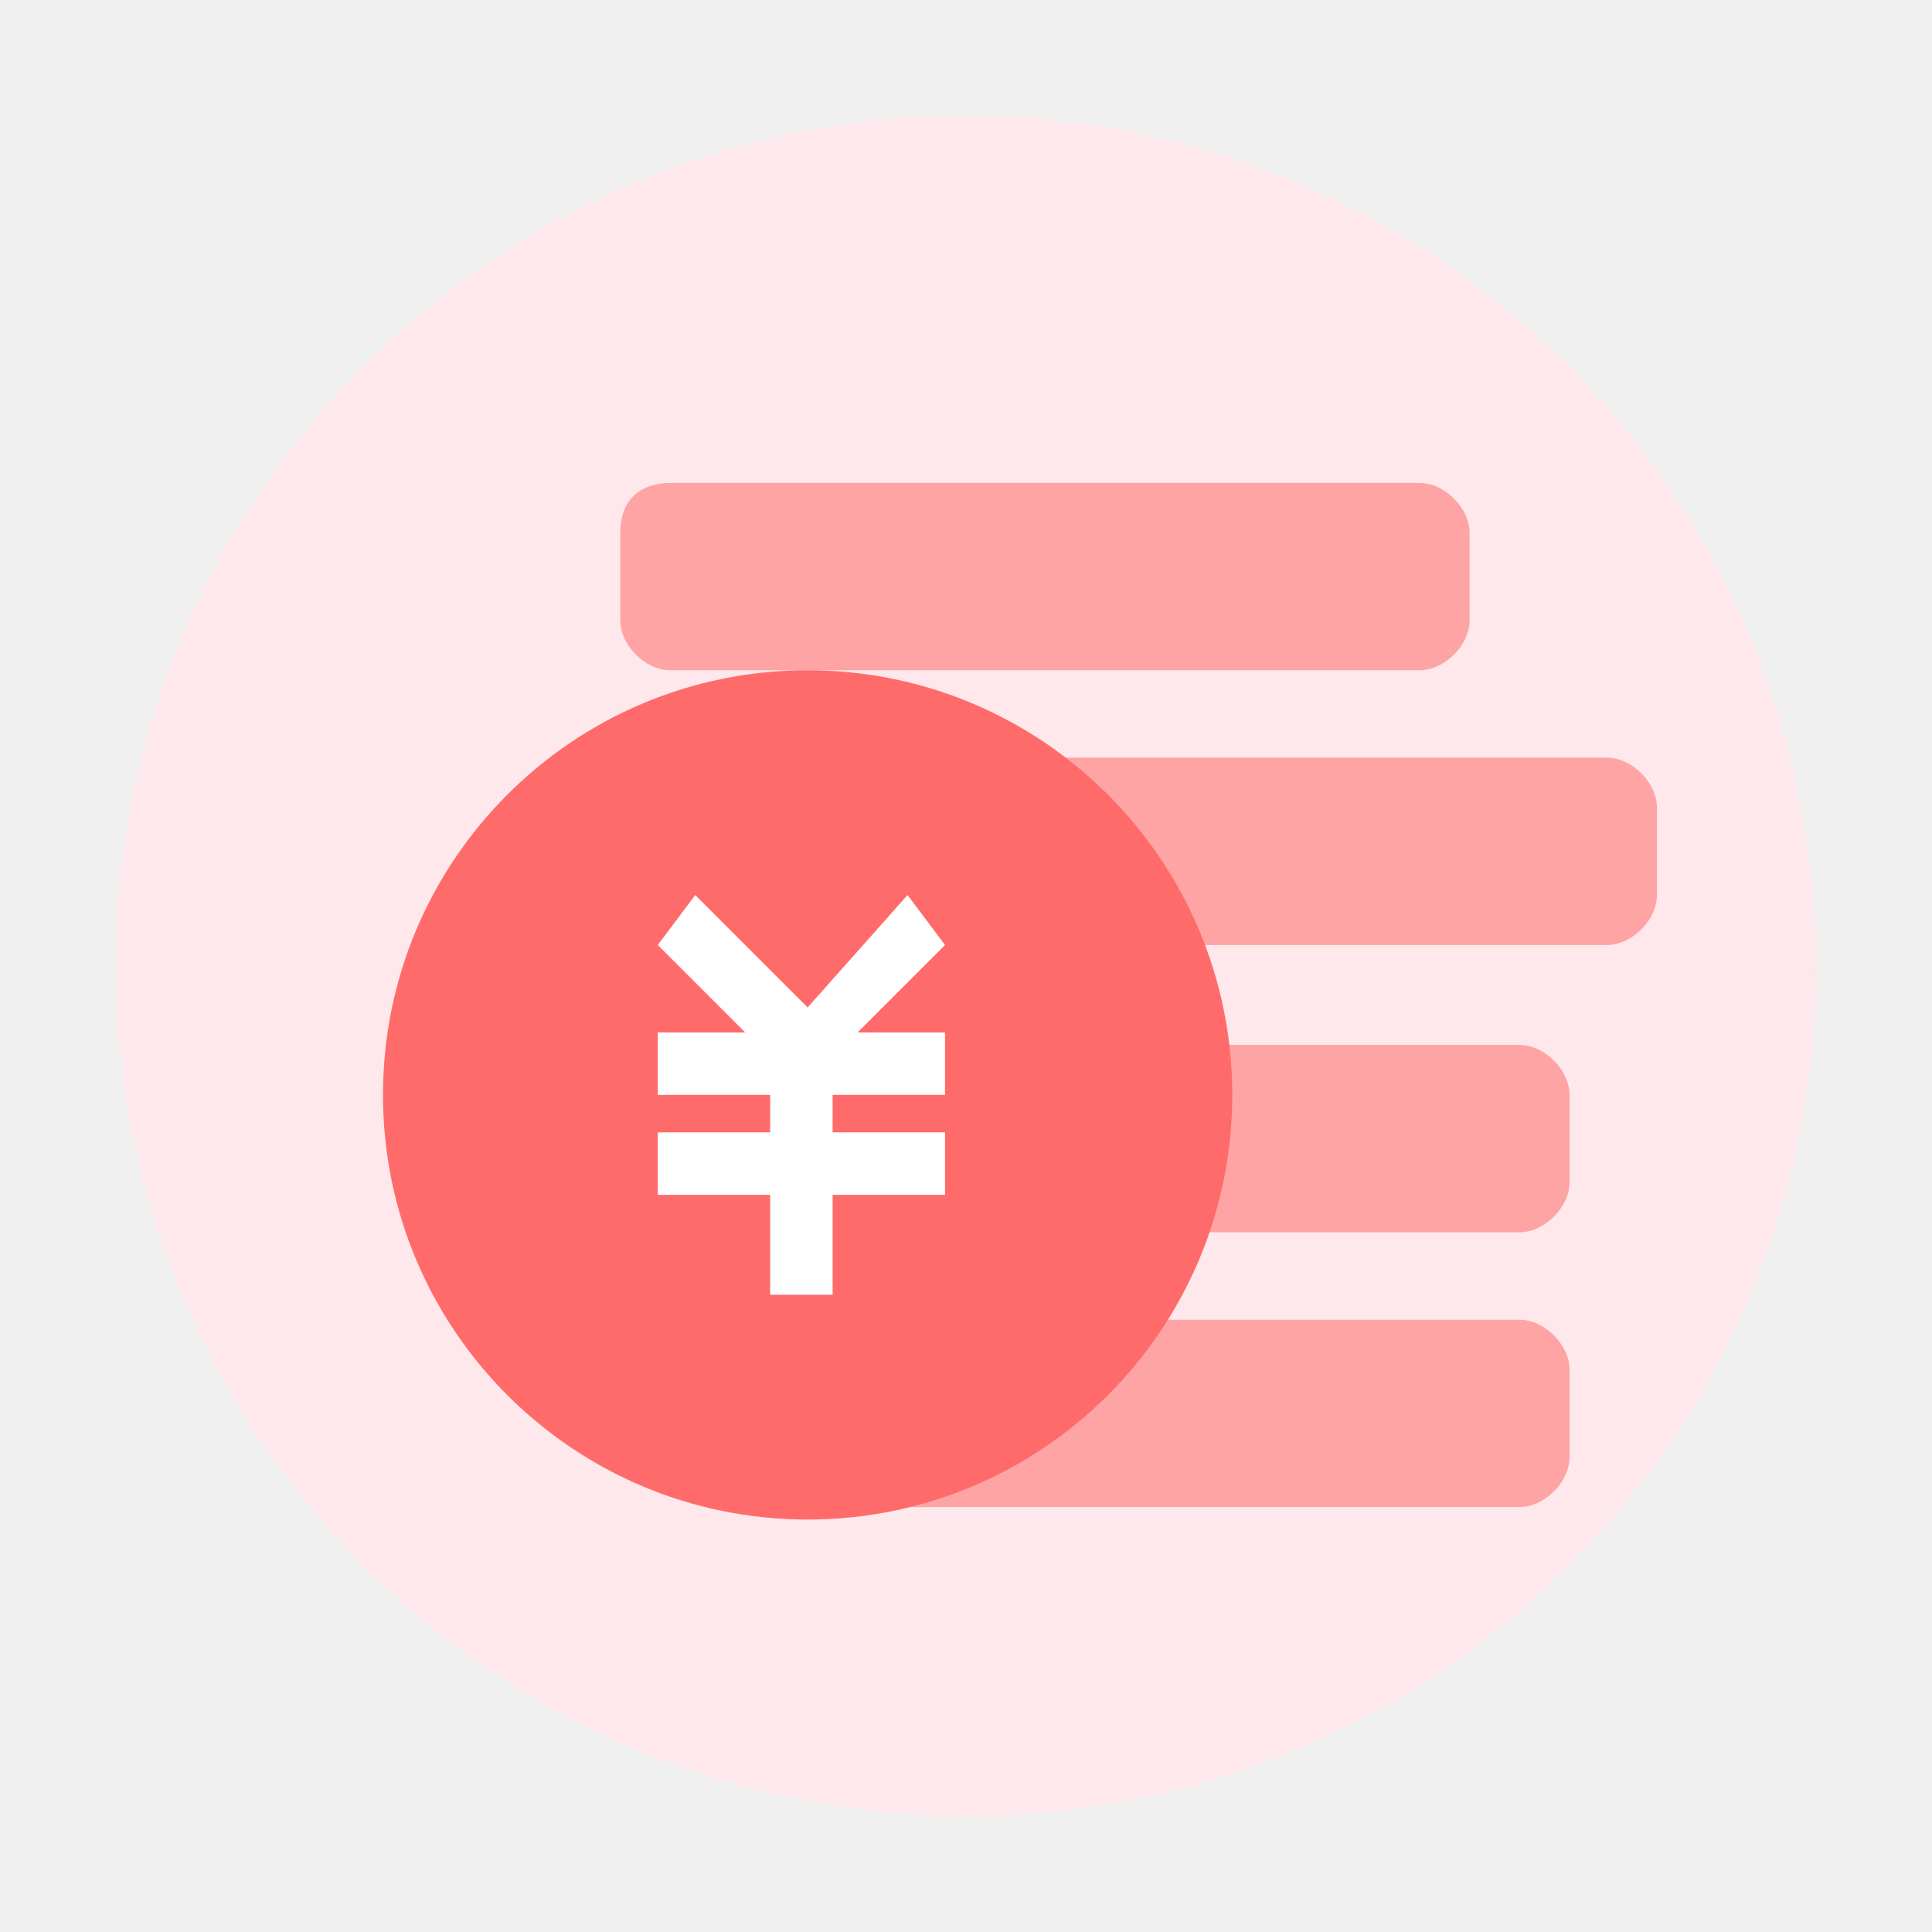
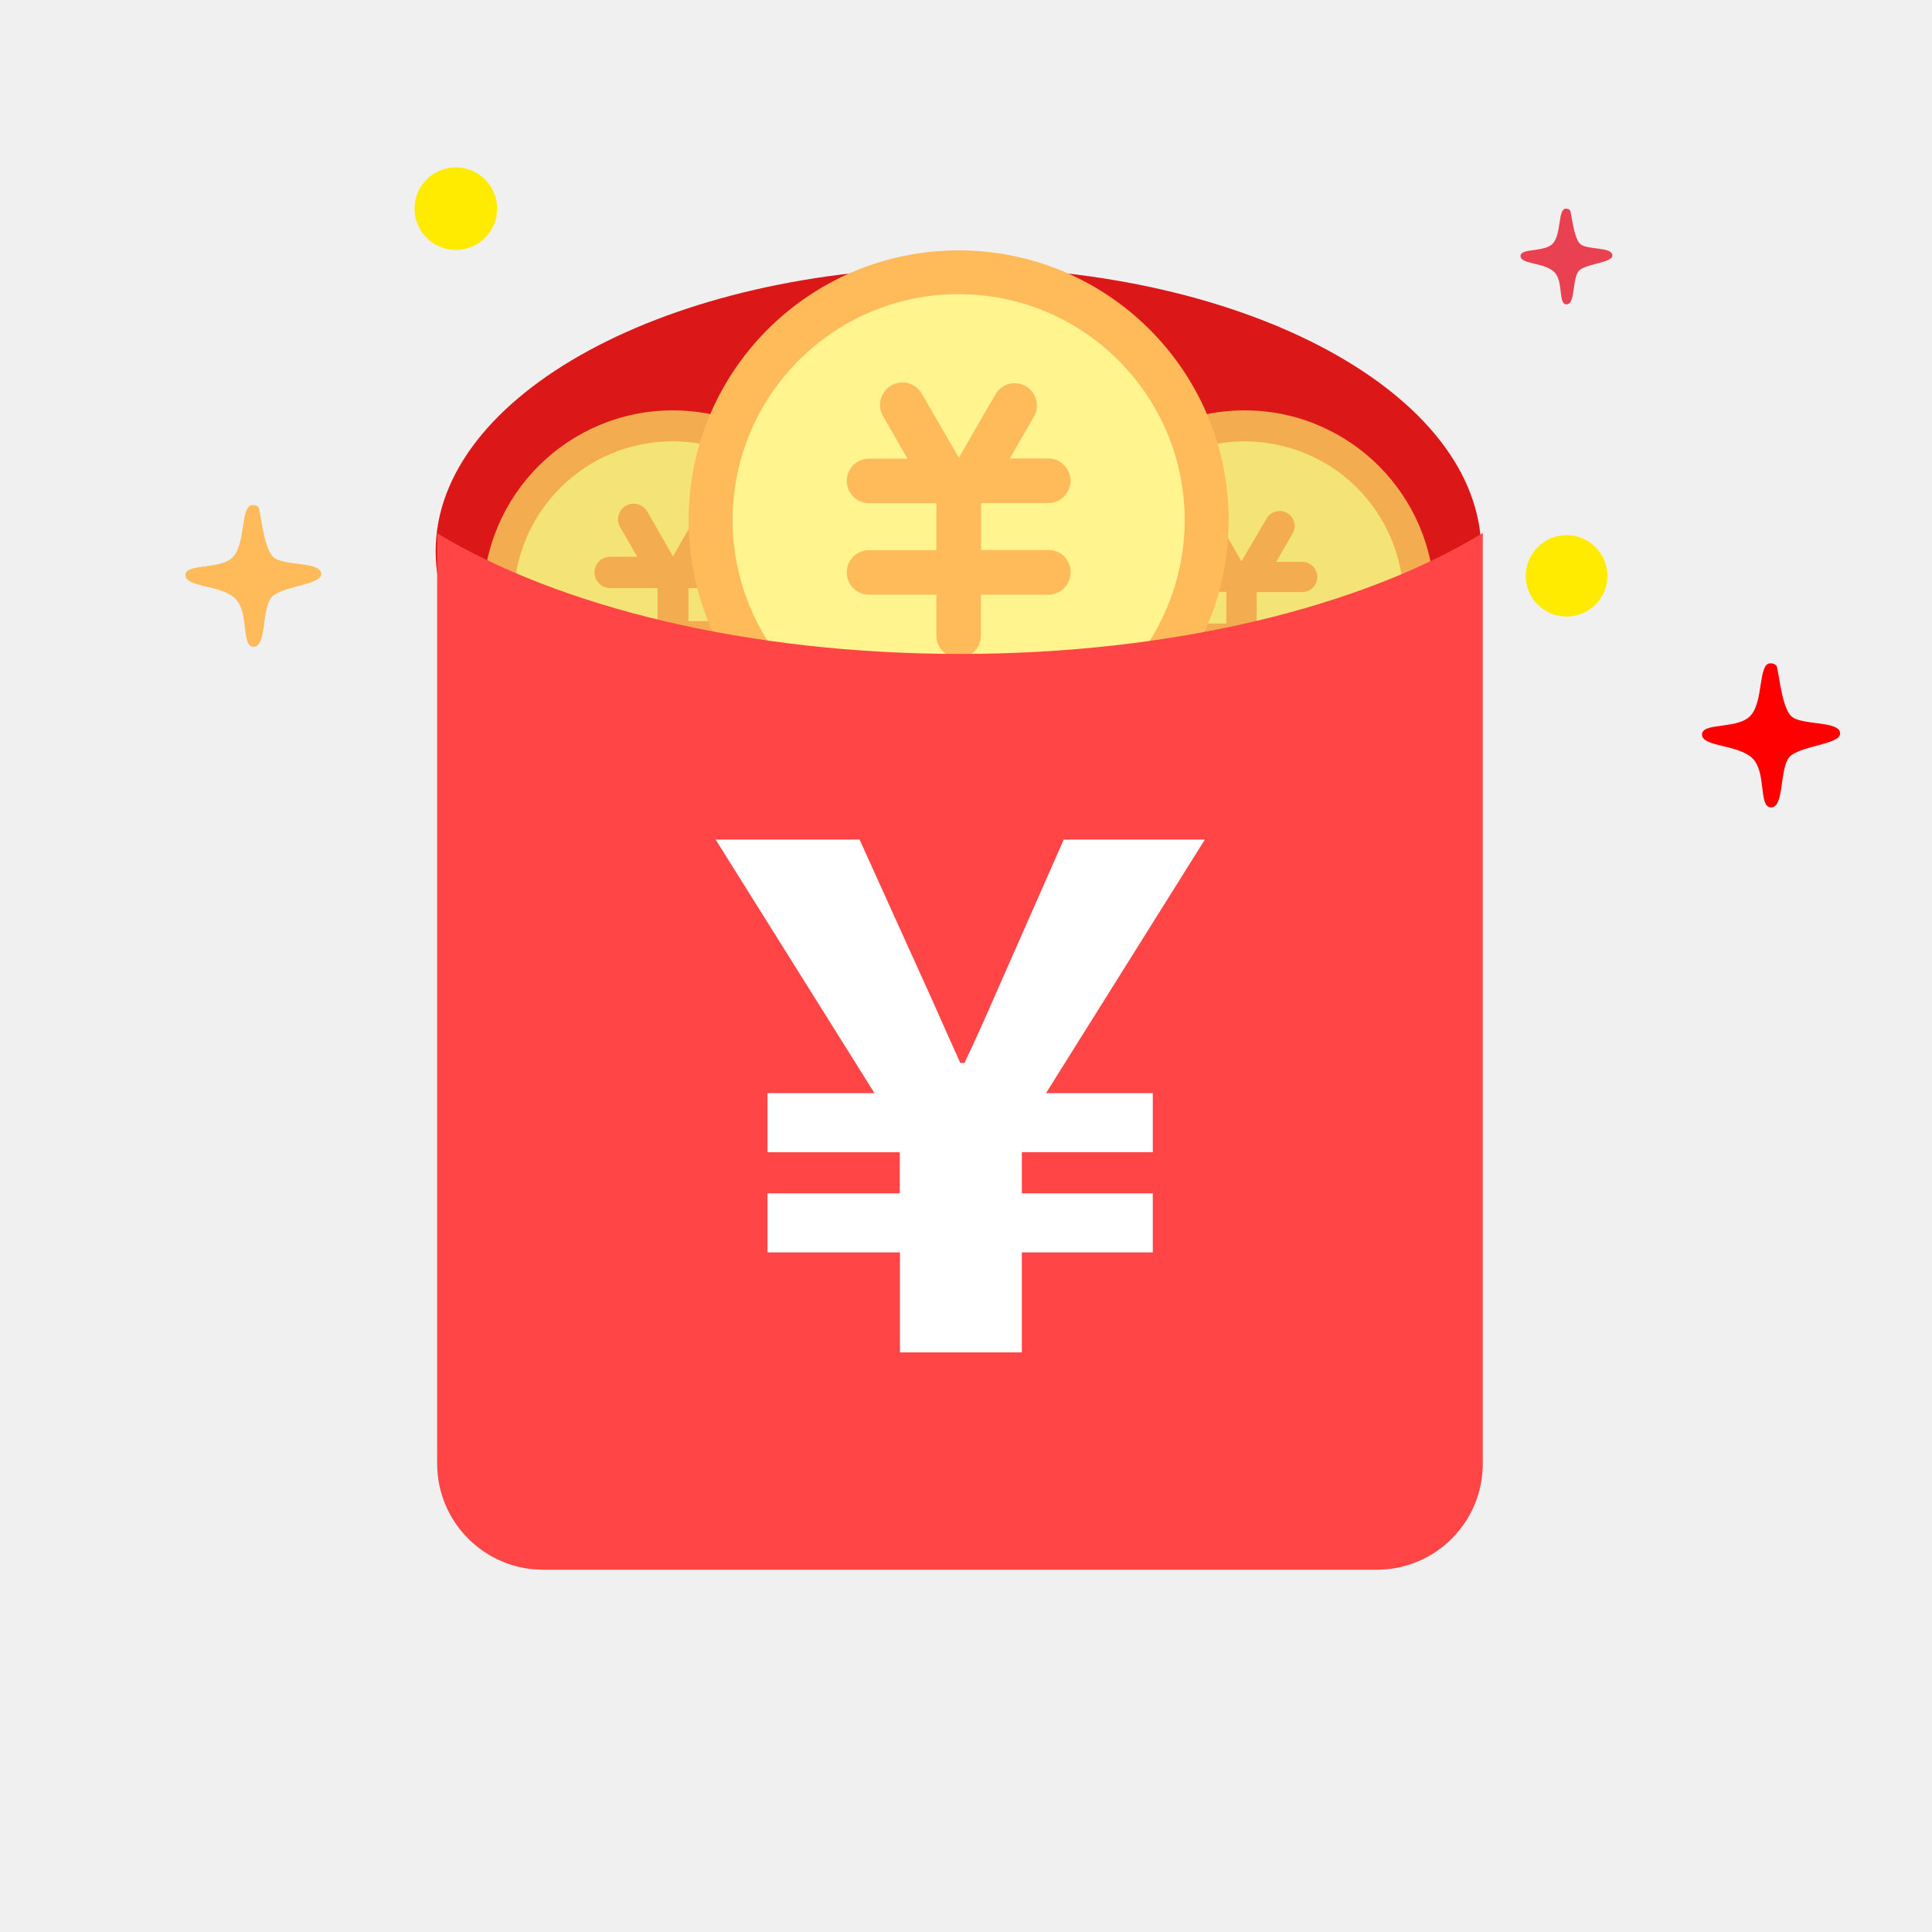
- <svg xmlns="http://www.w3.org/2000/svg" t="1603275518978" class="icon" viewBox="0 0 1024 1024" version="1.1" p-id="20380" width="48" height="48">
+ <svg xmlns="http://www.w3.org/2000/svg" t="1603339317970" class="icon" viewBox="0 0 1024 1024" version="1.1" p-id="7814" width="48" height="48">
  <defs>
    <style type="text/css" />
  </defs>
-   <path d="M61.44 512c0 248.842 201.723 450.56 450.56 450.56 248.842 0 450.56-201.718 450.56-450.56 0-248.837-201.718-450.56-450.56-450.56-248.837 0-450.56 201.723-450.56 450.56z" fill="#FEE8EB" p-id="20381" />
-   <path d="M381.722 725.96c0-13.245 13.245-26.481 26.481-26.481h397.189c13.24 0 26.481 13.235 26.481 26.481v46.336c0 13.235-13.24 26.481-26.481 26.481H408.202c-13.235 0-26.481-13.245-26.481-26.481v-46.336z m0-145.638c0-13.24 13.245-26.481 26.481-26.481h397.189c13.24 0 26.481 13.24 26.481 26.481v46.341c0 13.24-13.24 26.481-26.481 26.481H408.202c-13.235 0-26.481-13.24-26.481-26.481v-46.341z m46.341-152.259c0-13.235 13.24-26.481 26.481-26.481h397.189c13.24 0 26.481 13.24 26.481 26.481v46.336c0 13.24-13.24 26.481-26.481 26.481H454.543c-13.235 0-26.481-13.235-26.481-26.481v-46.336zM328.76 282.424c0-19.855 13.245-26.481 26.481-26.481h397.184c13.24 0 26.481 13.24 26.481 26.481v46.336c0 13.245-13.24 26.481-26.481 26.481H355.246c-13.235 0-26.481-13.235-26.481-26.481l-0.005-46.336z" fill="#FFA4A5" p-id="20382" />
-   <path d="M202.988 580.321c0 124.298 100.772 225.07 225.07 225.07s225.07-100.772 225.07-225.07c0-124.308-100.777-225.075-225.07-225.075s-225.07 100.762-225.07 225.075z" fill="#FF6B6A" p-id="20383" />
-   <path d="M348.626 600.182v33.101h59.576v52.961h33.101v-52.961h59.576v-33.101H441.303v-19.86h59.576v-33.101h-46.336l46.336-46.341-19.855-26.481-52.961 59.581L368.486 474.399l-19.855 26.481 46.341 46.341h-46.341v33.101h59.576v19.86H348.626z" fill="#FFFFFF" p-id="20384" />
+   <path d="M133.8 267.7s2.1-0.2 3.2 1.1c1.1 1.4 2.5 20.9 7.6 26.2 5.1 5.3 25.7 2.3 25.7 9.3 0 5.5-19.1 6.2-25.6 11.5s-2.8 27.8-10.7 27c-6.2-0.7-1.9-18.6-9.5-25.7-7.6-7.2-26.2-5.7-26.2-12.3 0-6.5 19-2.5 25.5-9.9 6.4-7.4 3.7-27.2 10-27.2z m0 0" fill="#FFBA5A" p-id="7815" />
+   <path d="M829.9 110.6s1.4-0.1 2.2 0.8c0.8 0.9 1.8 14 5.2 17.7 3.4 3.6 17.3 1.5 17.3 6.3 0 3.8-12.9 4.2-17.3 7.7-4.4 3.6-1.9 18.8-7.3 18.2-4.2-0.4-1.2-12.5-6.4-17.3-5.2-4.9-17.7-3.9-17.7-8.3s12.8-1.8 17.2-6.7c4.5-5.1 2.6-18.4 6.8-18.4z m0 0" fill="#E94151" p-id="7816" />
+   <path d="M938.2 351.6s2.1-0.2 3.3 1.2c1.2 1.4 2.5 21.2 7.7 26.6 5.2 5.4 26.1 2.3 26.1 9.4 0 5.6-19.4 6.3-26.1 11.7-6.6 5.4-2.9 28.3-10.9 27.4-6.3-0.7-1.9-18.8-9.6-26.1-7.7-7.3-26.6-5.9-26.6-12.5s19.3-2.5 25.9-10.2c6.7-7.5 3.9-27.5 10.2-27.5z m0 0" fill="#FF0000" p-id="7817" />
+   <path d="M219.7 110.6c0 12 9.8 21.9 21.9 21.9 12 0 21.9-9.8 21.9-21.9 0-12-9.8-21.9-21.9-21.9-12.1 0-21.9 9.8-21.9 21.9z m589 194.7c0 11.9 9.7 21.5 21.6 21.5 11.9 0 21.7-9.7 21.7-21.5 0-11.9-9.7-21.7-21.7-21.7-12 0.1-21.6 9.7-21.6 21.7z m0 0" fill="#FFEB00" p-id="7818" />
+   <path d="M230.9 292.2c0 83.2 124.1 150.6 277.1 150.6 153 0 277.1-67.4 277.1-150.6 0-83.2-124-150.5-277-150.5-153.1 0-277.2 67.4-277.2 150.5z m0 0" fill="#DB1717" p-id="7819" />
+   <path d="M559.1 318.1c0 55.6 45.1 100.6 100.6 100.6 55.6 0 100.6-45.1 100.6-100.6 0-55.5-45.1-100.6-100.6-100.6-55.6 0-100.6 45-100.6 100.6z m0 0" fill="#F4AC51" p-id="7820" />
+   <path d="M701.8 245.2c-26.1-15-58.1-15-84.2 0s-42.1 42.9-42.1 72.9c0 30.1 16 57.9 42.1 72.9 26.1 15 58.2 15 84.2 0 26.1-15 42.1-42.9 42.1-72.9 0-30.1-16.1-57.9-42.1-72.9z m-11.7 85.5c2.9 0 5.4 1.6 6.8 3.8 1.4 2.5 1.4 5.5 0 8s-4 4-6.9 4h-24.1v14.6c0 4.4-3.5 8-8 8-4.4 0-8-3.5-8-8v-14.6h-24.1c-4.4 0-8-3.5-8-8 0-4.4 3.5-8 8-8H650v-16.8h-24.1c-4.4 0-8-3.5-8-8 0-4.4 3.5-8 8-8h13.8l-8.7-15.2c-2.1-3.8-0.7-8.6 3-10.7 3.7-2.2 8.6-1 10.8 2.8l13.2 22.9 13.4-22.8c2.2-3.7 7.1-4.9 10.8-2.8 3.7 2.1 5.1 6.9 3 10.7l-8.8 15.2h13.8c4.4 0 8 3.5 8 8 0 4.4-3.5 8-8 8h-24.1v16.8h24z" fill="#F4E376" p-id="7821" />
+   <path d="M256 318.1c0 55.6 45.1 100.6 100.6 100.6 55.6 0 100.6-45.1 100.6-100.6 0-55.5-45.1-100.6-100.6-100.6-55.5 0-100.6 45-100.6 100.6z" fill="#F4AC51" p-id="7822" />
+   <path d="M356.5 233.9c-46.5 0-84.2 37.7-84.2 84.2 0 30.1 16 57.9 42.1 72.9 26.1 15 58.2 15 84.2 0 26.1-15 42.1-42.9 42.1-72.9 0-46.5-37.6-84.2-84.2-84.2z m33.5 95.2c3 0 5.7 1.7 7.2 4.1 1.4 2.6 1.4 5.7 0 8.3-1.4 2.7-4.2 4.2-7.2 4.2h-24.9V361c0 4.5-3.7 8.3-8.3 8.3-4.5 0-8.3-3.6-8.3-8.3v-15.2h-25.1c-4.5 0-8.3-3.6-8.3-8.3 0-4.5 3.6-8.3 8.3-8.3h25.1v-17.5h-25.1c-4.5 0-8.3-3.6-8.3-8.3 0-4.5 3.6-8.3 8.3-8.3h14.4l-9.2-15.8c-2.2-4-0.8-8.9 3.1-11.2 3.9-2.3 8.9-1 11.3 2.9l13.7 23.9 13.7-23.9c2.3-3.9 7.4-5.1 11.3-2.9 3.9 2.2 5.3 7.2 3.1 11.2l-9.2 15.8H390c4.5 0 8.3 3.6 8.3 8.3 0 4.5-3.6 8.3-8.3 8.3h-25.1v17.5H390z" fill="#F4E376" p-id="7823" />
+   <path d="M365 275.7c0 79 64.1 143 143.1 143s143.1-64 143.1-143-64.1-143-143.1-143S365 196.6 365 275.7z m0 0" fill="#FFBA5A" p-id="7824" />
+   <path d="M508.1 155.9c-66.2 0-119.8 53.6-119.8 119.8 0 42.8 22.9 82.3 59.9 103.7 37 21.4 82.7 21.4 119.8 0 37-21.4 59.9-60.9 59.9-103.7 0-66.1-53.6-119.8-119.8-119.8z m47.6 135.6c4.2 0 8.2 2.2 10.2 5.9 2.1 3.7 2.1 8.2 0 11.8-2.1 3.8-6.1 6-10.3 6h-35.7v21.7c0 6.5-5.3 11.8-11.8 11.8-6.5 0-11.8-5.3-11.8-11.8v-21.7h-35.7c-6.5 0-11.8-5.3-11.8-11.8 0-6.5 5.3-11.8 11.8-11.8h35.7v-24.9h-35.7c-6.5 0-11.8-5.3-11.8-11.8 0-6.5 5.3-11.8 11.8-11.8H481l-13-22.6c-2.1-3.7-2.1-8.2 0-11.8 2.1-3.8 6.1-6 10.3-6 4.3 0 8.2 2.3 10.3 6l19.6 33.9 19.6-33.9c3.3-5.4 10.4-7.2 15.9-4s7.5 10.2 4.5 15.8l-13 22.5h20.4c6.5 0 11.8 5.3 11.8 11.8 0 6.5-5.3 11.8-11.8 11.8H520v24.9h35.7z" fill="#FFF48D" p-id="7825" />
+   <path d="M508.8 346.6c-112.8 0-213-25.1-277.1-64v493.2c0 31 25.2 56.2 56.2 56.2h441.8c31.1 0 56.2-25.2 56.2-56.2V282.5c-64 39-164.3 64.1-277.1 64.1z m0 0" fill="#FF4545" p-id="7826" />
+   <path d="M476.9 663.8h-70.1v-31.3h70.1v-21.8h-70.1v-31.3h56.7L379.3 445h76.3l27.6 61c13.8 30.2 17 38.1 25.8 57.4h2.2c9.1-19.2 13-28.7 25.7-57.4l26.9-61h74.8l-84.2 134.4H611v31.3h-69.4v21.8H611v31.3h-69.4v53H477v-53h-0.1z m0 0" fill="#FFFFFF" p-id="7827" />
</svg>
